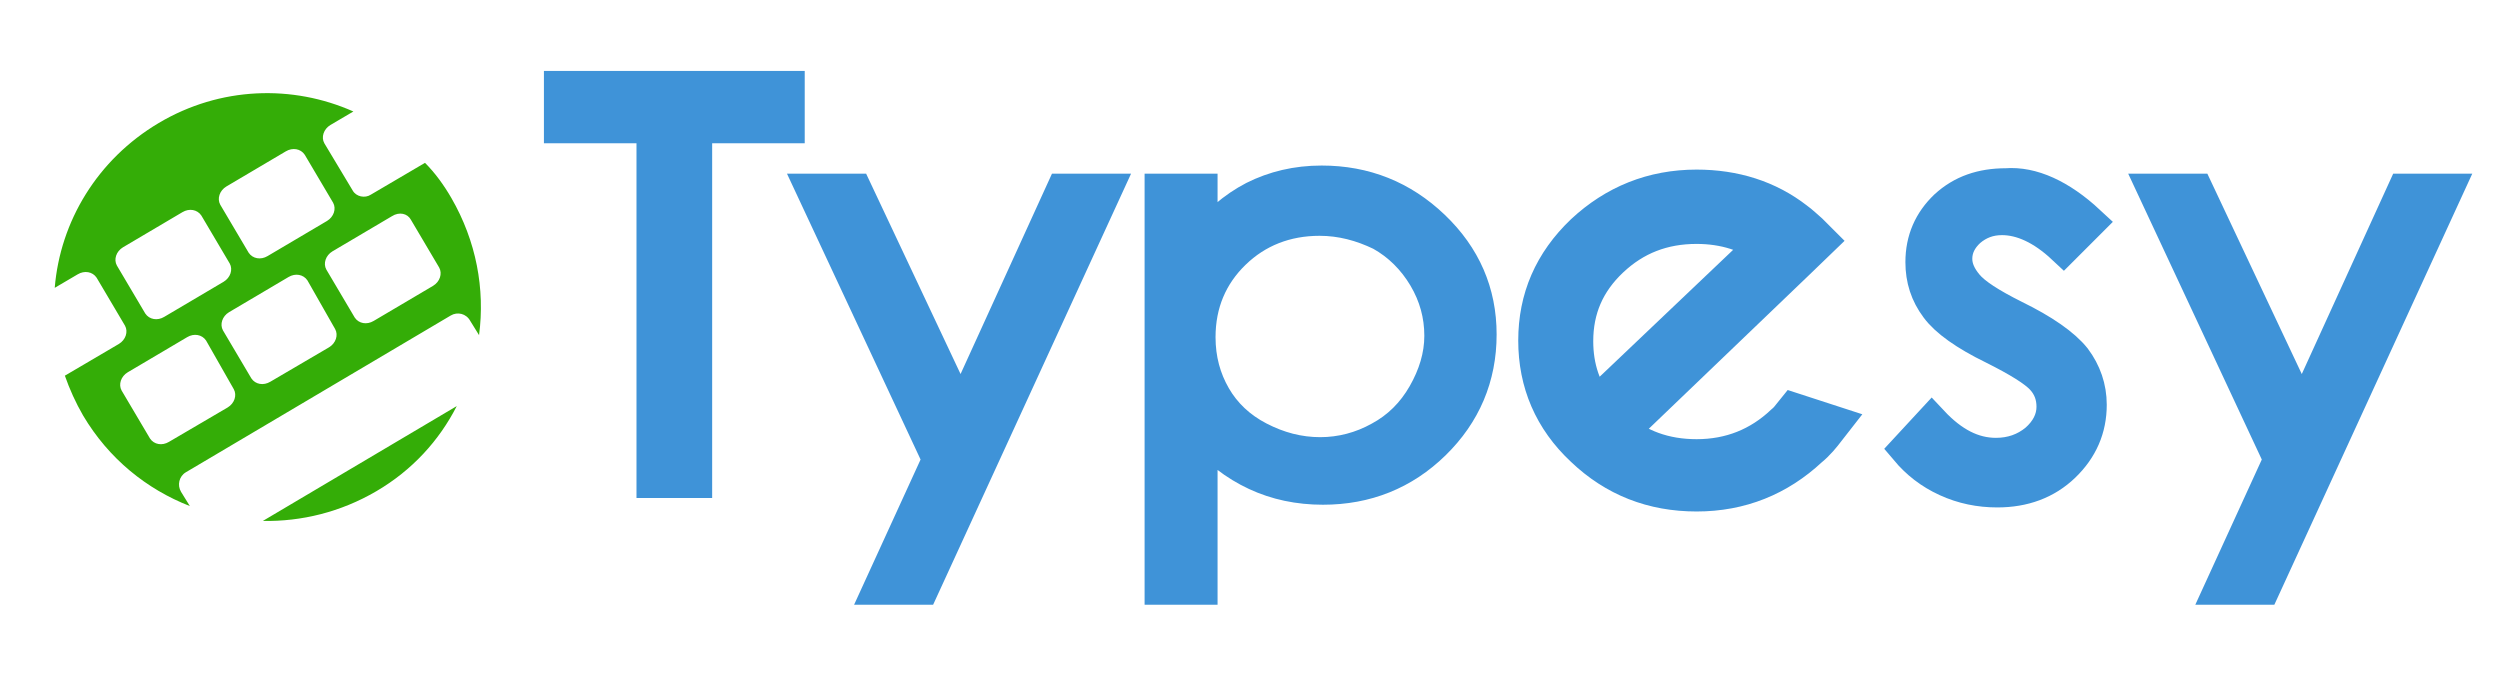
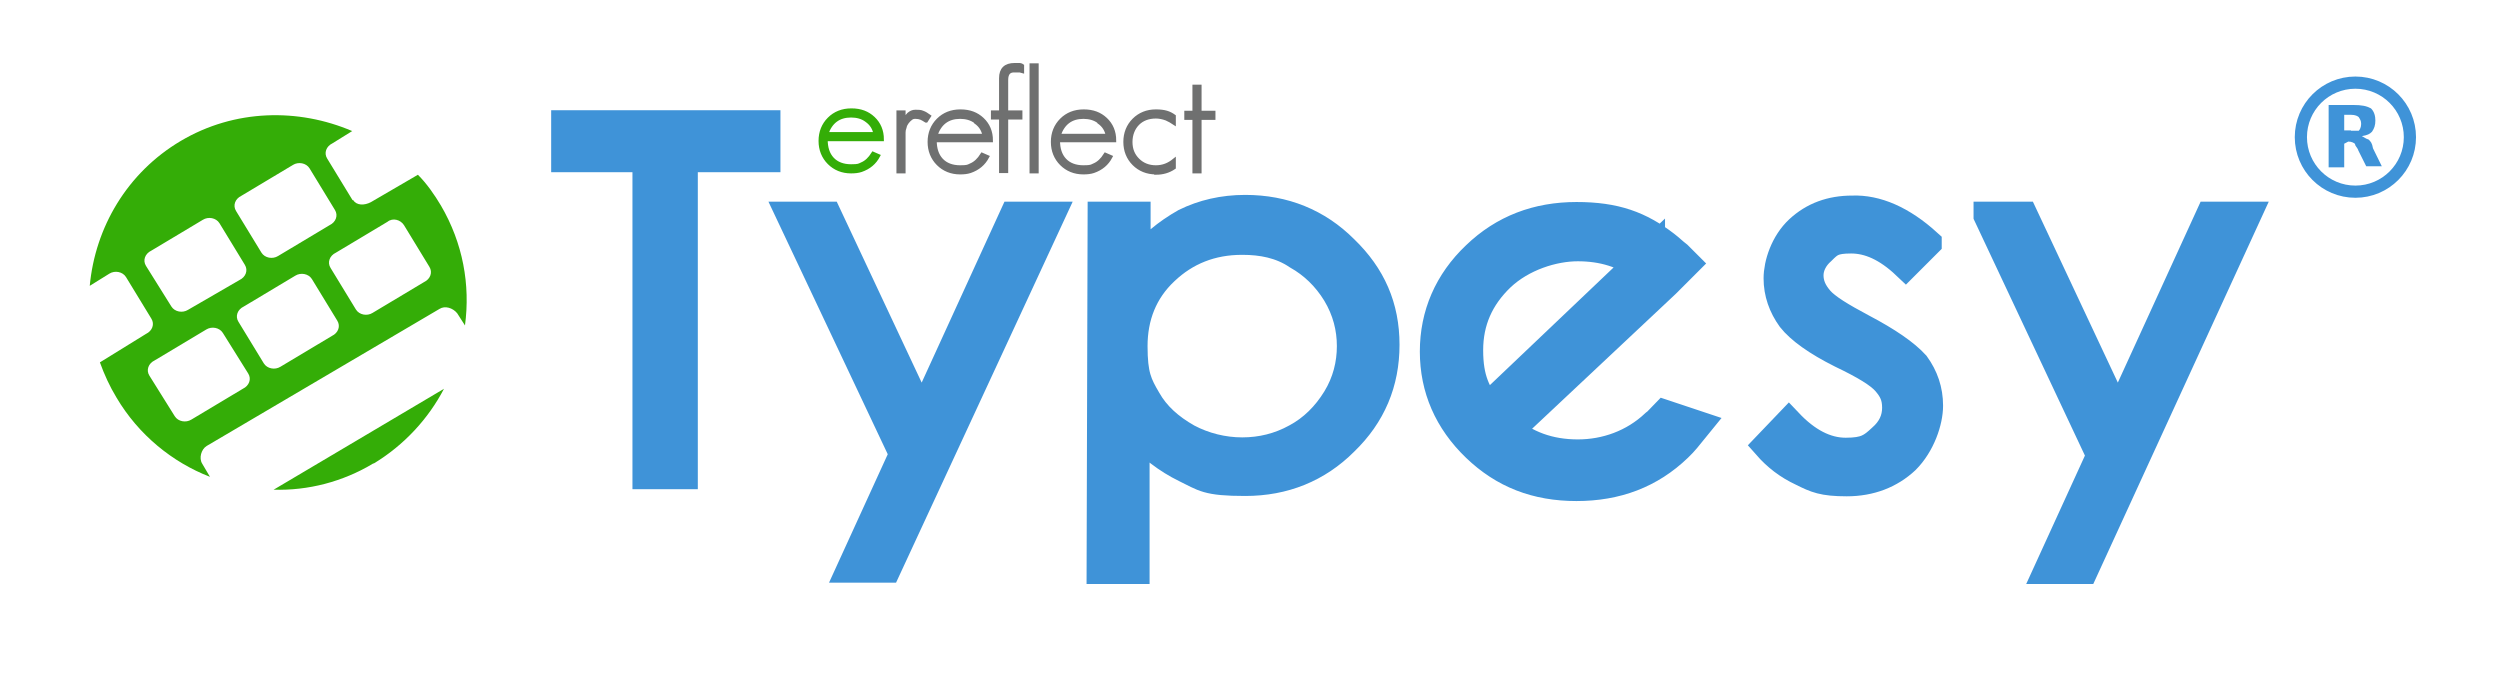
- <svg xmlns="http://www.w3.org/2000/svg" xml:space="preserve" viewBox="0 0 370 100">
-   <style>.st0{fill:#3f93d8;stroke:#3f93d8;stroke-width:5;stroke-miterlimit:10}.st2{fill:#34ad07}</style>
-   <path d="M83 18.7V13h33.6v5.7h-13.7v52.5h-6.2V18.7H83zM120.4 28.2h6.2l15.6 33.1 15.1-33.1h6.2l-27 58.8h-6.2l8.7-19-18.6-39.8zM171.9 28.2h5.8v7.9c2.3-3 5-5.3 7.9-6.8 3-1.5 6.3-2.3 10-2.3 6.4 0 11.9 2.2 16.5 6.6s6.9 9.7 6.9 15.9c0 6.3-2.3 11.7-6.8 16.1s-10 6.6-16.4 6.6c-3.6 0-6.9-.7-9.9-2.1s-5.8-3.5-8.2-6.4V87h-5.8V28.2zm23.4 4.2c-5 0-9.3 1.7-12.7 5s-5.2 7.5-5.2 12.5c0 3.3.8 6.2 2.3 8.8s3.7 4.7 6.6 6.2c2.9 1.5 5.9 2.3 9.1 2.3 3.1 0 6.1-.8 8.8-2.3 2.8-1.5 5-3.7 6.6-6.5s2.5-5.7 2.5-8.7c0-3.1-.8-6-2.4-8.7-1.6-2.7-3.8-4.9-6.5-6.4-2.9-1.4-5.9-2.2-9.1-2.2z" class="st0" />
-   <path d="M238.5 63.9c3.5 3.1 7.7 4.6 12.6 4.6 5.2 0 9.7-1.8 13.4-5.3.5-.4.9-.9 1.3-1.4l4 1.3c-.7.9-1.5 1.9-2.5 2.7-4.5 4.2-9.9 6.4-16.2 6.4s-11.7-2.1-16.2-6.4c-4.5-4.2-6.7-9.4-6.7-15.4s2.2-11.1 6.7-15.4c4.5-4.2 9.9-6.4 16.2-6.4 5.4 0 10.2 1.5 14.2 4.6.7.5 1.3 1.1 2 1.7l.7.7-2.8 2.7-26.7 25.6zm23.9-27.7c-3.2-2.4-7-3.6-11.3-3.6-5.2 0-9.6 1.7-13.3 5.2s-5.5 7.7-5.5 12.7c0 4.1 1.2 7.7 3.7 10.8l26.4-25.1z" style="fill:#3f93d8;stroke:#3f93d8;stroke-width:7;stroke-miterlimit:10" />
-   <path d="m309.1 32.9-3.7 3.7c-3.1-2.9-6.2-4.3-9.1-4.3-1.9 0-3.5.6-4.9 1.8-1.3 1.2-2 2.6-2 4.2 0 1.4.6 2.7 1.7 4s3.4 2.8 7 4.6c4.3 2.1 7.3 4.2 8.9 6.2 1.5 2 2.3 4.3 2.3 6.8 0 3.5-1.3 6.5-3.9 9s-5.9 3.7-9.8 3.7c-2.6 0-5.1-.5-7.5-1.6s-4.3-2.6-5.9-4.5l3.7-4c3 3.2 6.1 4.8 9.5 4.8 2.3 0 4.3-.7 6-2.1 1.6-1.4 2.5-3.1 2.5-5 0-1.6-.5-3-1.6-4.2s-3.5-2.7-7.3-4.6c-4.1-2-6.9-4-8.3-5.9-1.5-2-2.2-4.2-2.2-6.7 0-3.3 1.2-6 3.5-8.2 2.4-2.2 5.3-3.2 8.9-3.2 3.8-.3 8 1.6 12.2 5.5zM318.9 28.2h6.2l15.6 33.1 15.1-33.1h6.2L335 87h-6.2l8.7-19-18.6-39.8z" class="st0" />
-   <path d="m52.2 28.2-4.2-7c-.5-.9-.1-2.1.9-2.7l3.4-2c-9-4-19.7-3.7-28.8 1.7S8.9 32.8 8.1 42.6l3.4-2c1-.6 2.2-.4 2.8.5l4.2 7.1c.5.9.1 2.1-.9 2.7l-8 4.7c.7 2 1.6 4 2.7 5.9 3.8 6.4 9.4 10.9 15.8 13.4l-1.3-2.1c-.6-1-.3-2.3.7-2.9l39.2-23.2c1-.6 2.3-.3 2.9.8l1.3 2.1c.9-6.8-.4-13.9-4.1-20.3-1.1-1.9-2.4-3.7-3.9-5.2l-8 4.7c-.9.6-2.2.3-2.7-.6zm-19.6 2.1c-.5-.9-.1-2.1.9-2.7l8.8-5.2c1-.6 2.2-.4 2.8.5l4.2 7.1c.5.9.1 2.1-.9 2.7l-8.8 5.2c-1 .6-2.2.4-2.8-.5l-4.2-7.1zm-15.3 9c-.5-.9-.1-2.1.9-2.7l8.8-5.2c1-.6 2.2-.4 2.8.5L34 39c.5.9.1 2.1-.9 2.7l-8.8 5.2c-1 .6-2.2.4-2.8-.5l-4.2-7.1zm17.3 18.3c.5.9.1 2.1-.9 2.7L25 65.4c-1 .6-2.2.4-2.8-.5L18 57.8c-.5-.9-.1-2.1.9-2.7l8.8-5.2c1-.6 2.2-.4 2.8.5l4.1 7.2zm15-8.9c.5.9.1 2.1-.9 2.7L40 56.5c-1 .6-2.2.4-2.8-.5L33 48.9c-.5-.9-.1-2.1.9-2.7l8.8-5.2c1-.6 2.2-.4 2.8.5l4.1 7.2zm11.2-16.2 4.2 7.1c.5.9.1 2.1-.9 2.7l-8.8 5.2c-1 .6-2.2.4-2.8-.5l-4.2-7.1c-.5-.9-.1-2.1.9-2.7L58 32c1.1-.7 2.3-.4 2.8.5zM55.7 72.7c5.3-3.1 9.3-7.5 11.9-12.6l-28.7 17c5.7.1 11.5-1.3 16.8-4.4z" class="st2" />
+ <svg xmlns="http://www.w3.org/2000/svg" viewBox="0 0 738.2 200">
+   <defs>
+     <style>
+       .st0 {
+         stroke-width: 3.6px;
+       }
+       .st0, .st1, .st2 {
+         stroke: #3f93d8;
+       }
+       .st0, .st3 {
+         fill: none;
+       }
+       .st4 {
+         fill: #6f7070;
+         stroke: #6f7070;
+       }
+       .st4, .st1, .st2, .st5 {
+         stroke-miterlimit: 10;
+       }
+       .st1 {
+         stroke-width: 11.3px;
+       }
+       .st1, .st2, .st6 {
+         fill: #3f93d8;
+       }
+       .st7, .st5 {
+         fill: #34ad07;
+       }
+       .st2 {
+         stroke-width: 8.1px;
+       }
+       .st5 {
+         stroke: #34ad07;
+       }
+     </style>
+   </defs>
+   <g>
+     <path class="st2" d="M166.8,46.8v-10.2h59.6v10.2h-24.4v93.6h-11.2V46.8h-24Z" />
+     <path class="st2" d="M233.3,63.6h11.2l27.7,59,27-59h11.2l-48.4,104.4h-10.9l15.5-33.9-33.3-70.5h0Z" />
+     <path class="st2" d="M325.2,63.6h10.5v14.2c4-5.3,8.9-9.2,14.2-12.2,5.3-2.6,11.2-4,17.8-4,11.5,0,21.4,4,29.3,11.9,8.2,7.9,12.2,17.1,12.2,28.3s-4,20.8-12.2,28.7c-7.9,7.9-17.8,11.9-29.3,11.9s-12.2-1.3-17.8-4c-5.3-2.6-10.2-6.3-14.5-11.2v41.2h-10.5l.3-104.8h0ZM366.7,71.2c-8.9,0-16.5,3-22.7,8.9-6.3,5.9-9.2,13.5-9.2,22.1s1.3,11.2,4,15.8c2.6,4.6,6.6,8.2,11.9,11.2,4.9,2.6,10.5,4,16.1,4s10.9-1.3,15.8-4c4.9-2.6,8.9-6.6,11.9-11.5s4.3-10.2,4.3-15.5-1.3-10.5-4.3-15.5c-3-4.9-6.9-8.6-11.5-11.2-4.9-3.3-10.5-4.3-16.1-4.3h-.2Z" />
+     <path class="st1" d="M443.5,127.2c6.3,5.6,13.8,8.2,22.4,8.2s17.1-3,23.7-9.2c1-.7,1.6-1.6,2.3-2.3l6.9,2.3c-1.3,1.6-2.6,3.3-4.3,4.9-7.9,7.6-17.5,11.2-29,11.2s-20.8-3.6-28.7-11.2c-7.9-7.6-11.9-16.8-11.9-27.3s4-19.8,11.9-27.3c7.9-7.6,17.5-11.2,28.7-11.2s18.1,2.6,25.4,8.2c1.3,1,2.3,2,3.6,3,.3.3,1,1,1.3,1.3l-4.9,4.9s-47.4,44.5-47.4,44.5ZM486,77.8c-5.9-4.3-12.5-6.3-20.1-6.3s-17.1,3-23.7,9.2c-6.6,6.3-9.9,13.8-9.9,22.7s2.3,13.5,6.6,19.1l47.1-44.8h0Z" />
+     <path class="st2" d="M569.3,71.8l-6.6,6.6c-5.6-5.3-10.9-7.6-16.1-7.6s-6.3,1-8.6,3.3c-2.3,2-3.6,4.6-3.6,7.2s1,4.9,3,7.2c2,2.3,6.3,4.9,12.5,8.2,7.6,4,12.8,7.6,15.8,10.9,2.6,3.6,4,7.6,4,12.2s-2.3,11.5-6.9,16.1c-4.6,4.3-10.5,6.6-17.5,6.6s-9.2-1-13.2-3c-4.3-2-7.6-4.6-10.5-7.9l6.6-6.9c5.3,5.6,10.9,8.6,16.8,8.6s7.6-1.3,10.5-4c3-2.6,4.3-5.6,4.3-8.9s-1-5.3-3-7.6c-2-2.3-6.3-4.9-13.2-8.2-7.2-3.6-12.2-7.2-14.8-10.5-2.6-3.6-4-7.6-4-11.9s2-10.5,6.3-14.5,9.6-5.9,15.8-5.9c7.2-.3,14.8,3,22.4,9.9h0Z" />
+     <path class="st2" d="M586.8,63.6h10.9l27.7,59,27-59h11.2l-48.1,104.8h-10.9l15.5-33.9-33.3-70.8h0Z" />
+   </g>
+   <g>
+     <path class="st7" d="M104.1,59.1l-7.5-12.3c-1-1.6-.3-3.6,1.6-4.5l5.8-3.6c-15.9-6.8-34.7-6.5-50.6,2.9-15.9,9.4-25.3,25.6-26.9,42.8l5.8-3.6c1.6-1,3.9-.6,4.9,1l7.5,12.3c1,1.6.3,3.6-1.6,4.5l-13.6,8.4c1.3,3.6,2.9,7.1,4.9,10.4,6.5,11,16.5,19.1,27.6,23.4l-2.3-3.9c-1-1.6-.3-4.2,1.3-5.2l68.8-40.5c1.6-1,3.9-.3,5.2,1.3l2.3,3.6c1.6-12-.6-24.3-7.1-35.4-1.9-3.2-4.2-6.5-6.8-9.1l-13.9,8.1c-1.9,1-4.2,1-5.2-.6h-.2ZM69.7,62.3c-1-1.6-.3-3.6,1.6-4.5l15.2-9.1c1.6-1,3.9-.6,4.9,1l7.5,12.3c1,1.6.3,3.6-1.6,4.5l-15.2,9.1c-1.6,1-3.9.6-4.9-1l-7.5-12.3ZM43.1,78.5c-1-1.6-.3-3.6,1.6-4.5l15.2-9.1c1.6-1,3.9-.6,4.9,1l7.5,12.3c1,1.6.3,3.6-1.6,4.5l-15.2,8.8c-1.6,1-3.9.6-4.9-1,0,0-7.5-12-7.5-12ZM73.3,110.3c1,1.6.3,3.6-1.6,4.5l-15.2,9.1c-1.6,1-3.9.6-4.9-1l-7.5-12c-1-1.6-.3-3.6,1.6-4.5l15.2-9.1c1.6-1,3.9-.6,4.9,1l7.5,12ZM99.6,94.7c1,1.6.3,3.6-1.6,4.5l-15.2,9.1c-1.6,1-3.9.6-4.9-1l-7.5-12.3c-1-1.6-.3-3.6,1.6-4.5l15.2-9.1c1.6-1,3.9-.6,4.9,1l7.5,12.3ZM119.3,66.5l7.5,12.3c1,1.6.3,3.6-1.6,4.5l-15.2,9.1c-1.6,1-3.9.6-4.9-1l-7.5-12.3c-1-1.6-.3-3.6,1.6-4.5l15.2-9.1c1.6-1.3,3.9-.6,4.9,1Z" />
+     <path class="st7" d="M110.3,136.9c9.1-5.5,16.2-13.3,20.8-22.1l-50.3,29.8c10.1.3,20.4-2.3,29.5-7.8h0Z" />
+   </g>
+   <rect id="_x3C_Slice_x3E_" class="st3" x="31.1" y="16.8" width="642.7" height="166.4" />
+   <circle class="st0" cx="695.5" cy="40.5" r="16.1" />
+   <path class="st6" d="M694.2,38.6h2.3c.3-.3.7-1,.7-2s-.3-1.3-.7-2c-.3-.3-1-.7-2.3-.7h-2v4.6h2M692.2,42.5v6.9h-4.6v-18.4h7.2c2.6,0,4,.3,5.3,1,1,1,1.3,2.3,1.3,3.6s-.3,2.3-1,3.3c-.7.7-1.3,1-3,1.3.7.3,1,.7,2,1,.7.7,1,1,1.3,2.6l2.6,5.3h-4.6l-2.3-4.6c-.3-1-1-1.3-1-2-.3-.3-1-.7-2-.7l-1.3.7" />
+   <path class="st5" d="M243.9,41.2c0,2.4.6,4.3,1.9,5.7,1.3,1.4,3.2,2.1,5.5,2.1s2.3-.2,3.2-.6c1.2-.5,2.3-1.5,3.3-3.1l1.6.7c-1.1,2.1-2.8,3.5-5.1,4.3-.9.3-1.9.4-3,.4-2.6,0-4.8-.9-6.5-2.6-1.7-1.7-2.6-3.9-2.6-6.5s.9-4.8,2.6-6.5,3.9-2.6,6.6-2.6,4.8.8,6.5,2.4c1.7,1.6,2.6,3.7,2.6,6.3h-16.6ZM255.9,35.6c-1.3-1-2.9-1.4-4.6-1.4-3.6,0-6,1.8-7.2,5.3h14.3c-.3-1.6-1.1-2.9-2.5-3.9Z" />
+   <g>
+     <path class="st4" d="M273.4,35.7c-.5-.3-.9-.6-1.4-.8s-1.1-.3-1.6-.3-.9,0-1.4.4c-.4.3-.8.7-1.1,1.1-.3.4-.6.9-.7,1.5-.2.5-.3,1-.3,1.5v11.6h-1.7v-17.6h1.7v2.4c.4-.7.9-1.2,1.4-1.8.6-.5,1.2-.8,2-.8s1.6,0,2.2.3c.6.2,1.2.6,1.9,1.1l-.9,1.4h-.1Z" />
+     <path class="st4" d="M276.1,41.5c0,2.4.6,4.3,1.9,5.7s3.2,2.1,5.5,2.1,2.3-.2,3.2-.6c1.2-.5,2.3-1.5,3.3-3.1l1.6.7c-1.1,2.1-2.8,3.5-5.1,4.3-.9.3-1.9.4-3,.4-2.6,0-4.8-.9-6.5-2.6-1.7-1.7-2.6-3.9-2.6-6.5s.9-4.8,2.6-6.5,3.9-2.6,6.6-2.6,4.8.8,6.5,2.4c1.7,1.6,2.6,3.7,2.6,6.3h-16.6ZM288.1,36c-1.3-1-2.9-1.4-4.6-1.4-3.6,0-6,1.8-7.2,5.4h14.3c-.3-1.6-1.1-2.9-2.5-3.9h0Z" />
+     <path class="st4" d="M300.8,20.9h-1.2c-1.6-.1-2.4.8-2.4,2.7v9.5h4.2v1.7h-4.2v15.8h-1.7v-15.8h-2.4v-1.7h2.4v-10c0-2.7,1.4-4,4.1-4s1,0,1.2,0c.3,0,.7,0,1.1.3v1.7l-1.1-.3h0Z" />
+     <path class="st4" d="M304.5,50.7v-31.5h1.7v31.5h-1.7Z" />
+     <path class="st4" d="M312.5,41.5c0,2.4.6,4.3,1.9,5.7s3.2,2.1,5.5,2.1,2.3-.2,3.2-.6c1.2-.5,2.3-1.5,3.3-3.1l1.6.7c-1.1,2.1-2.8,3.5-5.1,4.3-.9.3-1.9.4-3,.4-2.6,0-4.8-.9-6.5-2.6-1.7-1.7-2.6-3.9-2.6-6.5s.9-4.8,2.6-6.5,3.9-2.6,6.6-2.6,4.8.8,6.5,2.4c1.7,1.6,2.6,3.7,2.6,6.3h-16.6ZM324.5,36c-1.3-1-2.9-1.4-4.6-1.4-3.6,0-6,1.8-7.2,5.4h14.3c-.3-1.6-1.1-2.9-2.5-3.9h0Z" />
+     <path class="st4" d="M341.3,51c-2.6,0-4.8-.9-6.5-2.6-1.7-1.7-2.6-3.9-2.6-6.5s.9-4.8,2.6-6.5,3.9-2.6,6.5-2.6,4,.5,5.4,1.5v2.1l-1.1-.7-1.2-.6c-1.1-.4-2.1-.6-3.1-.6-2.2,0-4,.7-5.3,2s-2.1,3.2-2.1,5.4.7,3.9,2.1,5.3c1.4,1.4,3.2,2.1,5.3,2.1s3.8-.7,5.4-2v2.2c-1.6,1.1-3.4,1.6-5.4,1.6h0Z" />
+     <path class="st4" d="M354.3,34.9v15.8h-1.7v-15.8h-2.4v-1.7h2.4v-7.7h1.7v7.7h4.1v1.7h-4.1Z" />
+   </g>
</svg>
